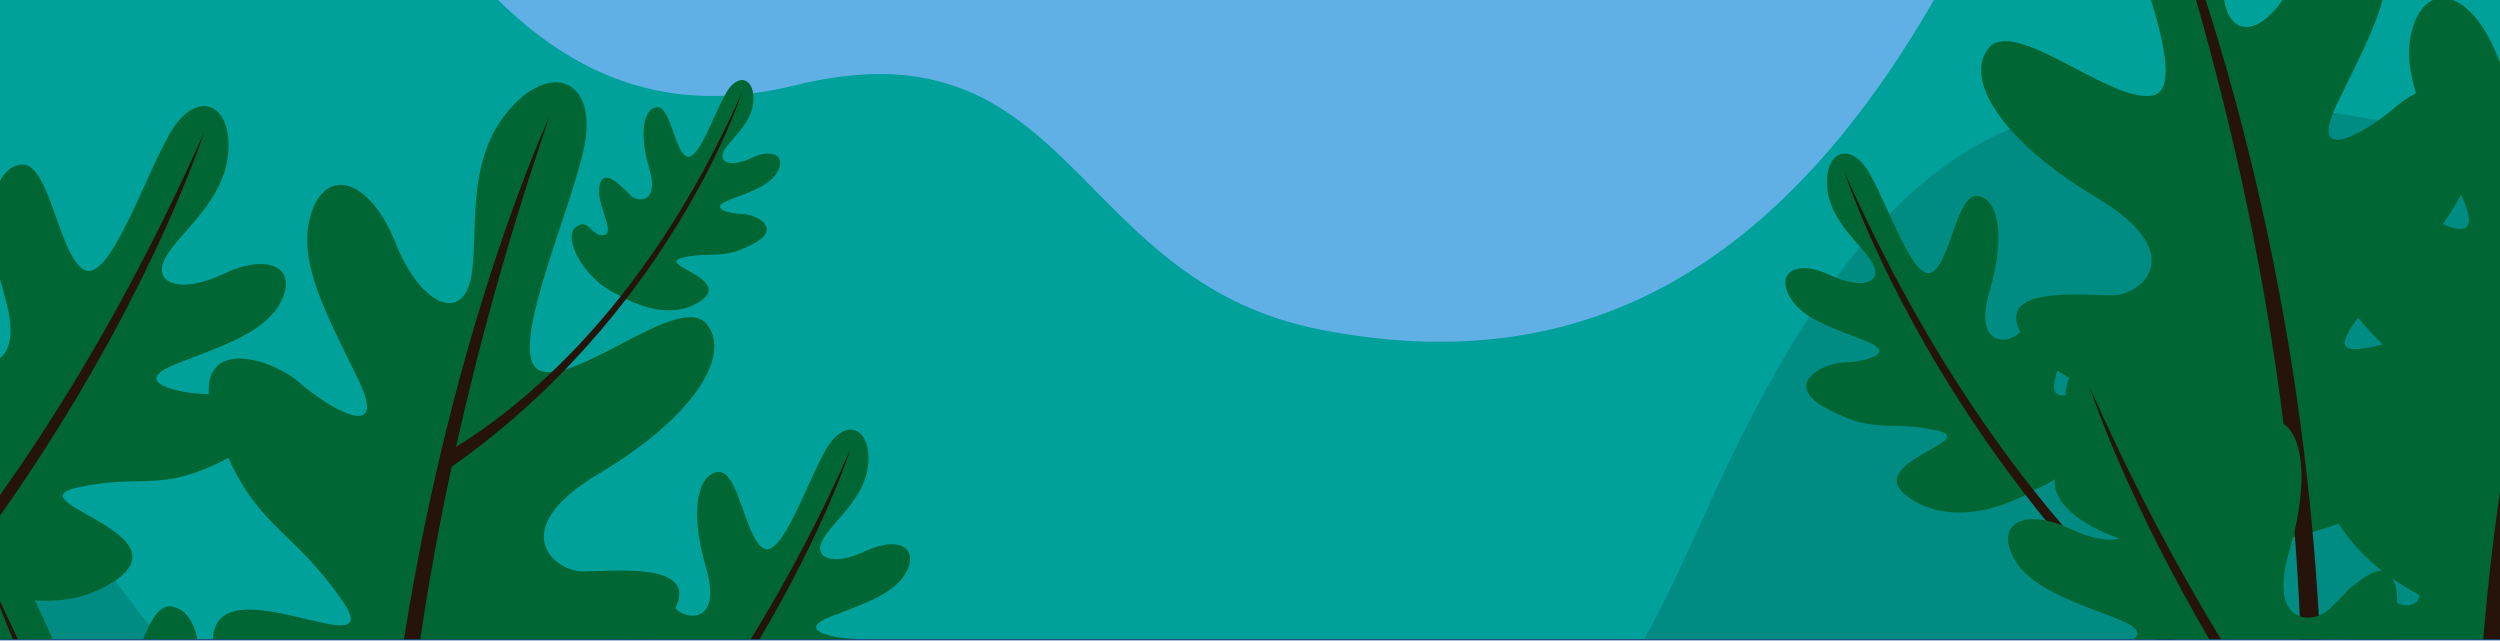
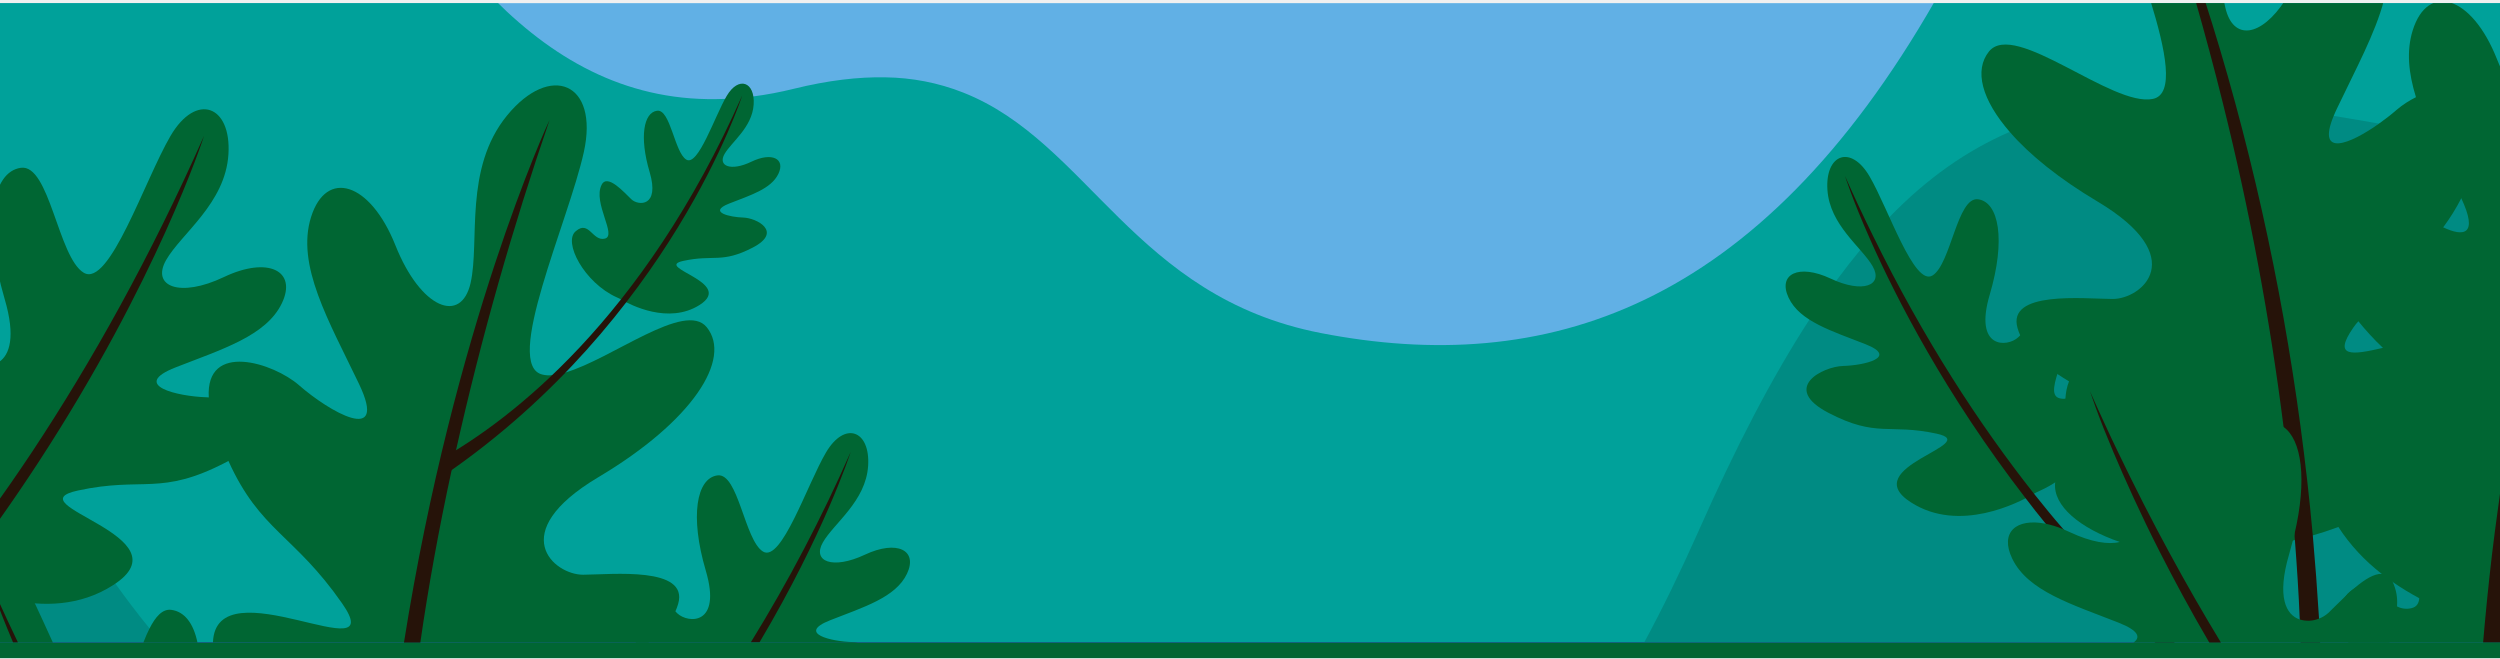
- <svg xmlns="http://www.w3.org/2000/svg" width="1437" height="368" viewBox="0 0 1437 368">
-   <defs>
-     <clipPath id="clip-Web_1920_1">
-       <rect width="1437" height="368" />
-     </clipPath>
-   </defs>
-   <g id="Web_1920_1" data-name="Web 1920 – 1" clip-path="url(#clip-Web_1920_1)">
-     <rect width="1437" height="368" fill="#fff" />
-     <g id="Grupo_1" data-name="Grupo 1" transform="translate(-243 -129.45)">
-       <g id="BACKGROUND">
-         <rect id="Rectángulo_5509" data-name="Rectángulo 5509" width="1923.47" height="372.41" transform="translate(0 127.59)" fill="#61b0e5" />
-         <path id="Trazado_25137" data-name="Trazado 25137" d="M3.77,496.1h1920v5H3.77Z" fill="#233680" opacity="0.992" style="isolation: isolate" />
-       </g>
-       <g id="OBJECTS">
-         <g id="Grupo_27811" data-name="Grupo 27811">
-           <path id="Trazado_56254" data-name="Trazado 56254" d="M609.84,501.1" fill="#00a19a" />
-           <path id="Trazado_56255" data-name="Trazado 56255" d="M1923.47,127.59V496.88H1754.04a155.173,155.173,0,0,1-41.8,0H3.77V127.59H527.42c36.13,36.12,78.37,59.05,132.04,56.89h.01q4.68-.195,9.48-.64h.01c.05,0,.09-.01.14-.01q3.36-.315,6.8-.77h.01a213.331,213.331,0,0,0,23.43-4.44c19.86-4.9,37.23-6.89,52.68-6.55a127.454,127.454,0,0,1,44.64,8.66c72.1,28.34,98.11,117.44,205.76,138.27,127.91,24.76,250.82-12.33,353.25-191.41h469.6c.2-.38.39-.76.58-1.14q.045.585.06,1.14Z" fill="#00a19a" />
-           <path id="Trazado_56256" data-name="Trazado 56256" d="M328.88,488.83c-6.72-8.17-13.24-16.77-19.59-25.69-15.51-21.73-30.08-45.4-44.33-69.68q-1.8-3.075-3.59-6.16c-9.6-16.46-19.06-33.15-28.59-49.64-6.46-11.19-12.95-22.28-19.53-33.16q-2.565-4.26-5.23-8.29c-26.97-41.12-59.63-65.37-91.23-79.42h-.01q-4.9-2.175-9.76-4.03A218.918,218.918,0,0,0,32.98,198.6a211.277,211.277,0,0,0-29.21,1.42V496.88H335.69C333.39,494.25,331.13,491.56,328.88,488.83Z" fill="#007c73" opacity="0.59" />
-           <path id="Trazado_56257" data-name="Trazado 56257" d="M1923.47,127.59V496.88H1754.04a155.173,155.173,0,0,1-41.8,0H1188.16q15.87-29.43,31.05-63.69c21.7-49.1,42.7-89.29,63.89-121.91q7.62-11.745,15.3-22.19,6.855-9.36,13.8-17.73c1.84-2.23,3.68-4.4,5.54-6.52.54-.63,1.08-1.25,1.63-1.86q4.785-5.4,9.62-10.37c21.95-22.57,44.73-38.49,69.23-49.11,36.1-15.66,75.95-19.82,122.4-16.78q3.6.24,7.26.53c17.72,1.42,36.4,3.83,56.18,6.99q12.345,1.98,25.28,4.33l.67.12q15.39,2.775,29.33,4.48,16.905,2.085,31.79,2.71c20.9.91,38.99-.23,54.75-3.05,2.24-.4,4.42-.83,6.56-1.3h.01a147.054,147.054,0,0,0,28.32-9.11,119.122,119.122,0,0,0,26.7-16.18c13.86-11.14,24.3-24.75,32.9-39.65,1.7-2.95,3.33-5.96,4.9-9,.2-.38.39-.76.58-1.14q.045.585.06,1.14Z" fill="#007c73" opacity="0.59" />
-         </g>
-         <g id="Grupo_27830" data-name="Grupo 27830">
-           <g id="Grupo_27815" data-name="Grupo 27815">
-             <g id="Grupo_27812" data-name="Grupo 27812">
-               <path id="Trazado_56258" data-name="Trazado 56258" d="M1595.82,315.72c-12.28,17.59-.59,15.86,16.86,11.76,26.55-6.24,66.44-17.96,55.48,24.63-6.12,23.76-20.45,41.3-36.78,54.13h-.01q-3.075,2.415-6.23,4.6a172.421,172.421,0,0,1-38.01,19.56c-5.56,2.07-10.62,3.66-14.85,4.87-3.73,1.06-6.82,1.82-9.05,2.32-.37.08-.74.17-1.11.26-.35.09-.69.18-1.03.27-2.14.56-4.25,1.24-6.34,1.95-20.77,7.11-43.76,8.31-64.59,5.61-1.93-.25-3.84-.54-5.73-.85a144.312,144.312,0,0,1-23.07-5.8c-22.94-7.91-38.56-20.76-37.25-34.12a2.273,2.273,0,0,1,.02-.26c1.39-12.21,7.32-15.36,14.66-16.17,1.22-.13,2.49-.19,3.78-.23,5-.12,10.36.26,15.24-.67a22.272,22.272,0,0,0,2.44-.6,16.2,16.2,0,0,0,9.29-6.93c4.55-7-2.48-13.1-13.54-19.75-3.34-2.01-7.05-4.08-10.92-6.23a2.137,2.137,0,0,0-.26-.14v-.01c-1.84-1.02-3.72-2.07-5.6-3.14-2.3-1.31-4.62-2.65-6.91-4.04s-4.58-2.83-6.79-4.32c-9.25-6.24-17.38-13.41-21.41-22.1a28.563,28.563,0,0,1-1.61-4.27c-6.29-21.73,37.95-16.89,54.64-16.82s45.3-23.91-8.82-56.06c-22.03-13.09-38.87-26.79-50.1-39.67-16.37-18.75-20.84-35.74-12.07-46.49,14.79-18.12,70.81,32.22,94.2,27.32,12.56-2.63,7.37-27.8-1.49-56.74h42.29c.22,1.42.47,2.79.77,4.11,4.4,19.38,20.62,17.12,34.36-4.11h56.79c-5.03,19.07-16.27,39.74-26.93,61.99-.8,1.67-1.49,3.23-2.08,4.66-9.77,23.99,9.61,15.95,25.95,4.45a128.209,128.209,0,0,0,10.52-8.24,54.311,54.311,0,0,1,11.16-7.31c19.16-9.65,47.15-12.26,39.44,22.74a95.789,95.789,0,0,1-3.41,11.63,191.673,191.673,0,0,1-10.14,23.76,119.629,119.629,0,0,1-10.46,16.86c-13.85,18.57-29.21,27.14-48.68,53.91C1597.58,313.23,1596.7,314.46,1595.82,315.72Z" fill="#063" />
-               <path id="Trazado_56259" data-name="Trazado 56259" d="M1576.56,496.88h-11.15q-.21-6.555-.51-13.21-.96-22.4-2.78-45.82c-.08-.99-.15-1.97-.24-2.97v-.01q-2.4-30.105-6.32-61.91a1572.02,1572.02,0,0,0-34.94-186.24q-7.23-29.055-15.84-59.13h5.41c5.69,17.6,11.7,37.55,17.69,59.66a1453.227,1453.227,0,0,1,44.4,248.02q2.13,23.49,3.57,47.99v.01Q1576.225,490.035,1576.56,496.88Z" fill="#261309" />
+ <svg xmlns="http://www.w3.org/2000/svg" xmlns:xlink="http://www.w3.org/1999/xlink" version="1.1" id="Layer_1" x="0px" y="0px" viewBox="0 0 1437 378.4" style="enable-background:new 0 0 1437 378.4;" xml:space="preserve">
+   <style type="text/css">
+ 	.st0{clip-path:url(#SVGID_2_);}
+ 	.st1{fill:#FFFFFF;}
+ 	.st2{fill:#61B0E5;}
+ 	.st3{opacity:0.992;fill:#233680;enable-background:new    ;}
+ 	.st4{fill:#00A19A;}
+ 	.st5{opacity:0.59;fill:#007C73;enable-background:new    ;}
+ 	.st6{fill:#006633;}
+ 	.st7{fill:#261309;}
+ </style>
+   <g>
+     <g>
+       <g>
+         <defs>
+           <rect id="SVGID_1_" y="1.8" width="1437" height="368" />
+         </defs>
+         <clipPath id="SVGID_2_">
+           <use xlink:href="#SVGID_1_" style="overflow:visible;" />
+         </clipPath>
+         <g id="Web_1920_1" class="st0">
+           <rect y="1.8" class="st1" width="1437" height="368" />
+           <g id="Grupo_1" transform="translate(-243 -129.45)">
+             <g id="BACKGROUND">
+               <rect id="Rectángulo_5509" y="129.4" class="st2" width="1923.5" height="372.4" />
+               <path id="Trazado_25137" class="st3" d="M3.8,498h1920v5H3.8V498z" />
            </g>
-             <g id="Grupo_27813" data-name="Grupo 27813">
-               <path id="Trazado_56260" data-name="Trazado 56260" d="M1843.93,397.27c-7.68,16.1-27.48,23.95-49.78,32.5-3.67,1.4-7.41,2.83-11.18,4.31-1.7.67-3.17,1.32-4.44,1.95-18.67,9.31,6.88,14.84,22.05,15.29a44.621,44.621,0,0,1,18.92,5.57c4.27,2.4,7.82,5.49,9.39,9.08a10.205,10.205,0,0,1-.61,9.41c-.01,0-.01.01-.01.02a21.194,21.194,0,0,1-4.12,5.1l-.02.02a54.516,54.516,0,0,1-11.97,8.03c-1.33.69-2.63,1.35-3.89,1.96l-.01.01a120.356,120.356,0,0,1-15.34,6.36h-38.88a155.173,155.173,0,0,1-41.8,0H1592.9c-4.49-10.82-5.44-20.54-1.72-26.46l.01-.01a11.233,11.233,0,0,1,2.26-2.65,20.72,20.72,0,0,1,3.39-2.43c10.39-5.89,15.56,6.44,23.95,10.69v.01a11.622,11.622,0,0,0,8.43,1c2.87-.72,4.14-2.71,4.37-5.61,1.06-12.62-17.38-42.55-8.45-60.58.02-.03.03-.07.05-.1,1.54-3.05,3.67-4.38,6.18-4.5h.01c9.35-.47,23.76,15.89,30.64,22.35a17.987,17.987,0,0,0,15.14,4.2c8.46-1.84,15.22-11.66,7.49-37.9-.48-1.64-.94-3.25-1.36-4.85-10.95-40.66-5.29-68.49,10.65-70.68a6.921,6.921,0,0,1,2.32.06c2.77.5,5.2,2.66,7.41,5.87,9.56,13.88,15.06,47.54,26.38,54.38,9.88,5.97,22.37-20.4,34.01-45.95v-.01c4.08-8.95,8.06-17.8,11.78-25.12l.01-.01c1.39-2.75,2.75-5.28,4.07-7.52,8.57-14.57,18.94-18.16,25.84-13.17,5.07,3.65,8.26,11.9,7.51,23.81-.99,15.72-9.33,28.08-18.02,38.58-6.86,8.29-13.95,15.41-17.81,22.09-8.74,15.13,7.75,21.83,33.18,9.78,1.13-.54,2.24-1.03,3.34-1.48,8.98-3.75,16.72-4.83,22.38-3.73C1845.51,378.72,1849.22,386.19,1843.93,397.27Z" fill="#063" />
-               <path id="Trazado_56261" data-name="Trazado 56261" d="M1799.26,301.02c-.45,1.39-6.35,19.36-19.23,48.51a992.523,992.523,0,0,1-79.9,145.08c-.5.75-1,1.51-1.5,2.27h-7.9q1.38-2.01,2.75-4.03h.01a1180.557,1180.557,0,0,0,83.62-144.39Q1788.36,325.54,1799.26,301.02Z" fill="#261309" />
-             </g>
-             <g id="Grupo_27814" data-name="Grupo 27814">
-               <path id="Trazado_56262" data-name="Trazado 56262" d="M1415.561,409.555a42.789,42.789,0,0,0-4.1,2.063c-8.1,4.726-42.256,22.51-70.094,4.643-31.809-20.422,42.129-33.559,14.69-39.476s-34.251,2.536-62.014-11.9-3.343-26.669,8.412-27.018,32.1-4.9,12.78-12.511-37.756-13.1-44.244-26.71,5.718-19.727,24.175-10.978,30.427,3.885,24.081-7.093-24.708-23.611-26-44.029,13.423-26.057,24.2-7.72,25.557,63.467,36.189,57.05,14.185-45.43,26.207-43.774,15.989,23.4,6.74,54.816,10.09,30.4,16.421,24.46,21.459-23.454,26.729-12.961c8.074,16.075-14.08,45.318-2.926,48.11s14.246-16.786,25.959-6.729C1464.189,359.594,1444.766,396.5,1415.561,409.555Z" fill="#063" />
-               <path id="Trazado_56263" data-name="Trazado 56263" d="M1493.02,496.88h-11.2a736.042,736.042,0,0,1-62.93-68.29q-6-7.38-11.62-14.68c-45.98-59.6-74.3-114.74-89.53-149.07-10-22.54-14.35-36.11-14.35-36.11q7.845,17.7,15.98,34.25c29.34,59.79,61.15,108.63,92.61,148.35q8.34,10.545,16.65,20.24A628.261,628.261,0,0,0,1493.02,496.88Z" fill="#261309" />
-             </g>
-           </g>
-           <g id="Grupo_27819" data-name="Grupo 27819">
-             <g id="Grupo_27816" data-name="Grupo 27816">
-               <path id="Trazado_56264" data-name="Trazado 56264" d="M229.15,256.79a94.931,94.931,0,0,1-21.13,39.42,118.036,118.036,0,0,1-15.63,14.7.037.037,0,0,0-.03.01c-2.04,1.61-4.12,3.14-6.22,4.6-19.15,13.34-39.88,20.74-52.86,24.44-3.73,1.06-6.82,1.82-9.05,2.32-.37.08-.74.17-1.11.26-2.49.61-4.94,1.38-7.37,2.21-39.25,13.44-86.4,5.77-111.98-9.48V292.94c9.62-.23,20.56,1.35,26.77-8.2,4.55-7-2.48-13.1-13.54-19.75-4-2.41-8.53-4.89-13.23-7.52V203.51c5.58.14,10.65.39,14.37.4a25.405,25.405,0,0,0,14.84-5.31c11.41-8.79,15.21-27.66-23.66-50.75q-2.835-1.68-5.55-3.38V127.59H226.71c-19.64,51.28-39.95,49.89-69.89,92.81C125.85,264.78,247.32,186.22,229.15,256.79Z" fill="#063" />
-               <path id="Trazado_56265" data-name="Trazado 56265" d="M138.97,496.88H126.06q.54-12.975.82-26.42.165-7.65.23-15.45c.28-35.22-.9-72.73-3.99-112.47-3.18-40.93-8.39-84.22-16.1-129.78q-6.975-41.34-16.81-85.17h7.85c6.62,27.24,13.02,57.08,18.72,89.2h.01c6.73,38.01,12.49,79.22,16.49,123.17A1434.449,1434.449,0,0,1,138.97,496.88Z" fill="#261309" />
-             </g>
-             <g id="Grupo_27817" data-name="Grupo 27817">
-               <path id="Trazado_56266" data-name="Trazado 56266" d="M205.725,454.787a58.254,58.254,0,0,1,5.651,2.837c11.165,6.514,58.222,31.019,96.579,6.4,43.832-28.138-58.05-46.246-20.24-54.4s47.2,3.493,85.448-16.4S377.771,356.48,361.576,356s-44.24-6.751-17.612-17.243,52.024-18.052,60.967-36.806-7.878-27.18-33.313-15.124-41.924,5.353-33.184-9.772,34.046-32.534,35.827-60.672-18.493-35.9-33.348-10.636S305.694,293.2,291.048,284.36s-19.551-62.6-36.114-60.319-22.032,32.252-9.285,75.534-13.908,41.892-22.631,33.7-29.566-32.315-36.83-17.856c-11.126,22.15,19.4,62.446,4.033,66.293s-19.631-23.131-35.772-9.276C138.719,385.944,165.481,436.8,205.725,454.787Z" fill="#063" />
-               <path id="Trazado_56267" data-name="Trazado 56267" d="M360.27,205.65c-.6,1.87-27.13,83.3-95.31,187.81-14.09,21.62-29.98,44.22-47.79,67.32q-13.785,17.88-29.15,36.1H177.47q16.485-18.63,33.19-39.66c16.91-21.35,33.89-44.6,50.71-69.92C295.65,335.73,329.26,275.6,360.27,205.65Z" fill="#261309" />
-             </g>
-             <g id="Grupo_27818" data-name="Grupo 27818">
-               <path id="Trazado_56268" data-name="Trazado 56268" d="M17,264.99c-.68,7.86-5.54,18.19-13.23,27.69V252.67c2.74-1.6,5.82-1.78,10,1.81C16.41,256.74,17.4,260.45,17,264.99Z" fill="#063" />
-               <path id="Trazado_56269" data-name="Trazado 56269" d="M133.26,458.59a51.874,51.874,0,0,0-2.6,14.49q-1.905-1.3-3.78-2.62A715.707,715.707,0,0,1,3.77,361.26v-8.99c47.54,52.15,92.06,84.18,123.34,102.74Q130.275,456.9,133.26,458.59Z" fill="#261309" />
-             </g>
-           </g>
-           <g id="Grupo_27824" data-name="Grupo 27824">
-             <g id="Grupo_27820" data-name="Grupo 27820">
-               <path id="Trazado_56270" data-name="Trazado 56270" d="M615.71,496.88c6.74-5.22,12.4-11.09,15.55-17.88a28.564,28.564,0,0,0,1.61-4.27c6.29-21.72-37.95-16.89-54.64-16.82s-45.3-23.91,8.82-56.06,76.96-68.04,62.17-86.16c-12.51-15.32-54.49,18.3-81.29,26.09h-.01a37.271,37.271,0,0,1-7.69,1.5s-.01.01-.01,0a18.742,18.742,0,0,1-5.2-.27c-23.38-4.9,14.79-87.96,23.56-127.97s-19.35-51.39-44.23-20.9-15.49,72.43-20.9,96.24-28.65,14.95-43.24-21.62-39.81-43.97-48.45-16.26,10.17,59.66,27.47,95.77-17.35,15.81-34.38.86c-14.61-12.81-53.78-25.53-51.85,6.95.32,5.39,1.78,12.03,4.66,20.12,2.19,6.13,4.38,11.57,6.6,16.44,18.25,40.28,37.67,42.18,65.29,81.77,28.56,40.91-72.49-22.69-74.16,22.47H615.71Z" fill="#063" />
-               <path id="Trazado_56271" data-name="Trazado 56271" d="M484.57,496.88h-9.36c28.91-182.05,82.51-297.95,83.65-300.4a1776.871,1776.871,0,0,0-53.75,189.85v.01c-.86,3.8-1.68,7.59-2.5,11.37Q491.57,449.025,484.57,496.88Z" fill="#261309" />
-             </g>
-             <g id="Grupo_27821" data-name="Grupo 27821">
-               <path id="Trazado_56272" data-name="Trazado 56272" d="M263.07,474.5c3.31,6.96,6.77,14.72,10.29,22.38H231.23c-4.83-7.71-8.48-16.41-9.12-26.49a50.114,50.114,0,0,1,.04-7.17v-.01c1.84-22.1,19.8-26.43,33.31-3.46C257.87,463.85,260.42,468.92,263.07,474.5Z" fill="#063" />
-               <path id="Trazado_56273" data-name="Trazado 56273" d="M356.45,496.88H325.33c1.14-2.89,2.31-5.62,3.55-8.05,3.5-6.92,7.48-11.49,12.56-10.79C348.95,479.07,354.17,485.8,356.45,496.88Z" fill="#063" />
-               <path id="Trazado_56274" data-name="Trazado 56274" d="M240.87,470.29q6.135,13.545,12.41,26.59h-2.84c-4.84-11.44-8.37-20.57-10.72-26.93-2.34-6.34-3.51-9.92-3.63-10.3Q238.475,465.005,240.87,470.29Z" fill="#261309" />
-             </g>
-             <g id="Grupo_27822" data-name="Grupo 27822">
-               <path id="Trazado_56275" data-name="Trazado 56275" d="M608.5,496.88c-3.2-9.82-7.01-21.53-2.87-29.78,4.99-9.92,18.79,5.21,25.63,11.9.39.38.76.74,1.1,1.06,6.33,5.94,25.67,6.95,16.42-24.46s-5.28-53.16,6.74-54.82,15.58,37.36,26.21,43.78,25.41-38.72,36.19-57.05,25.5-12.7,24.2,7.72-19.66,33.05-26,44.03,5.63,15.84,24.09,7.09,30.66-2.63,24.17,10.98-24.92,19.1-44.25,26.71,1.03,12.17,12.79,12.51a22.967,22.967,0,0,1,3.15.33H608.5Z" fill="#063" />
-               <path id="Trazado_56276" data-name="Trazado 56276" d="M731.97,387.44c-.46,1.42-15.37,47.08-52.43,109.44h-5A905.276,905.276,0,0,0,731.97,387.44Z" fill="#261309" />
-             </g>
-             <g id="Grupo_27823" data-name="Grupo 27823">
-               <path id="Trazado_56277" data-name="Trazado 56277" d="M597.586,298.52a26.6,26.6,0,0,1,2.63,1.322c5.2,3.032,27.109,14.441,44.967,2.979,20.409-13.1-27.028-21.53-9.424-25.328s21.974,1.627,39.785-7.634,2.145-17.108-5.4-17.334-20.6-3.144-8.2-8.024,24.222-8.408,28.386-17.139-3.668-12.653-15.51-7.044-19.52,2.5-15.449-4.545,15.849-15.151,16.68-28.252-8.611-16.713-15.527-4.951-16.4,40.72-23.217,36.6-9.1-29.142-16.814-28.082-10.258,15.016-4.324,35.167-6.475,19.505-10.536,15.692-13.765-15.046-17.148-8.313c-5.178,10.312,9.035,29.073,1.879,30.865s-9.14-10.771-16.656-4.32C566.388,266.467,578.849,290.146,597.586,298.52Z" fill="#063" />
-               <path id="Trazado_56278" data-name="Trazado 56278" d="M497.053,391.124c38.761-22.086,115.183-79.331,172.493-208.614,0,0-41.293,128.756-170.819,217.909A33.509,33.509,0,0,0,497.053,391.124Z" fill="#261309" />
-             </g>
-           </g>
-           <g id="Grupo_27829" data-name="Grupo 27829">
-             <g id="Grupo_27825" data-name="Grupo 27825">
-               <path id="Trazado_56279" data-name="Trazado 56279" d="M1841.04,367.34a28.576,28.576,0,0,1-1.61,4.27,34.45,34.45,0,0,1-3.09,5.33c-4.45,6.36-11.04,11.86-18.33,16.77-4.41,2.98-9.09,5.75-13.69,8.36-5.95,3.38-11.78,6.51-16.79,9.52v.01c-11.05,6.65-18.08,12.74-13.53,19.74a16.415,16.415,0,0,0,4.53,4.69c6.31,4.31,14.8,3.32,22.44,3.51,9.01.24,16.82,2.14,18.45,16.4a2.449,2.449,0,0,1,.02.27c.03.23.05.45.06.68.98,18.08-28.82,35.07-65.46,39.99a155.173,155.173,0,0,1-41.8,0c-4.07-.57-8.12-1.32-12.11-2.27-2.23-.52-4.45-1.1-6.64-1.76h-.01q-2.37-.69-4.69-1.49c-2.43-.83-4.88-1.6-7.37-2.22-.37-.09-.74-.18-1.11-.26-2.23-.5-5.32-1.26-9.05-2.32a191.449,191.449,0,0,1-37.67-15.14,153.179,153.179,0,0,1-15.2-9.3c-2.09-1.46-4.17-2.99-6.21-4.59h-.01a110.232,110.232,0,0,1-25.04-27.13,93.422,93.422,0,0,1-11.74-27c-18.17-70.57,103.3,7.99,72.33-36.39-13.33-19.1-24.74-29.43-35.04-39.53a162.368,162.368,0,0,1-14.24-15.44c-7.9-9.97-15.29-22.7-22.61-43.24-20.28-56.81,30.16-42,47.18-27.06,6.72,5.89,16.18,12.63,24.11,16.39,12.11,5.76,20.65,4.63,10.46-16.86-.05-.13-.12-.26-.18-.39-6.28-13.12-12.77-25.69-18.06-37.71a182.614,182.614,0,0,1-7.65-20.03c-4.12-13.45-5.47-26.13-1.76-38.03,8.64-27.72,33.86-20.32,48.45,16.26s37.83,45.44,43.24,21.62c3.21-14.14,1.21-34.67,4.26-55.4h55.41c-6.21,20.15-15.03,44.4-20.52,64.83-6.15,22.89-8.12,40.99,2.42,43.2a18.744,18.744,0,0,0,5.2.27,37.354,37.354,0,0,0,7.7-1.5c26.81-7.79,68.8-41.41,81.3-26.09,13.79,16.9-5.14,49.23-51.63,79.59q-5.055,3.315-10.54,6.57a110.38,110.38,0,0,0-19.37,14.12l-.01.01c-10.31,9.74-13.08,18.31-11.78,25.12v.01c1.34,6.96,6.93,12.08,13.05,14.74a25.707,25.707,0,0,0,2.92,1.07,21.879,21.879,0,0,0,6.37.99c2.44-.01,5.47-.12,8.85-.24C1814.95,349.6,1846.41,348.79,1841.04,367.34Z" fill="#063" />
-               <path id="Trazado_56280" data-name="Trazado 56280" d="M1754.31,127.59q-12.03,37.71-21.86,73.94h-.01q-10.785,39.615-19.16,77.41v.01q-1.29,5.715-2.5,11.37-3.81,17.7-7.11,34.97a1476.052,1476.052,0,0,0-22.25,163.85q-.3,3.885-.57,7.74h-10.48q.42-5.19.89-10.32,2.52-27.63,5.9-53.77,2.8-21.93,6.13-42.75c3.93-24.81,8.32-48.39,12.97-70.62,9.33-44.6,19.73-83.78,29.62-116.59,9.36-31.06,18.27-56.42,25.39-75.24Z" fill="#261309" />
-             </g>
-             <g id="Grupo_27826" data-name="Grupo 27826">
-               <path id="Trazado_56281" data-name="Trazado 56281" d="M1620.79,476.02v.01c-.35,6.74-2.27,13.97-4.4,20.85H1469.3c4.18-2.88,3.32-6.76-8.73-11.51-26.62-10.49-52.02-18.05-60.96-36.81-7.17-15.02,2.2-23.42,19.28-19.97a56.636,56.636,0,0,1,9.74,2.98q2.1.84,4.29,1.87c12.08,5.72,22.14,7.22,28.44,5.59,6.97-1.8,9.33-7.42,4.74-15.36-5.42-9.38-17.19-19.63-25.79-32.76-.52-.8-1.03-1.61-1.52-2.43-4.53-7.46-7.9-15.85-8.51-25.49a50.886,50.886,0,0,1-.02-6.29,32.574,32.574,0,0,1,2.05-9.96c5.39-13.71,19.94-13.73,31.32,5.62,14.85,25.26,35.22,87.45,49.86,78.61s19.55-62.6,36.12-60.32a13.612,13.612,0,0,1,5.95,2.31c10.52,7.26,13.75,30.16,6.32,61.91v.01c-.25,1.07-.51,2.15-.79,3.24q-.99,3.945-2.2,8.06c-7.27,24.69-1.72,34.85,6.01,37.49a16.59,16.59,0,0,0,10.95-.4v-.01a16.587,16.587,0,0,0,5.67-3.37c2.45-2.31,5.86-5.86,9.66-9.47l.01-.01c1.82-1.73,3.72-3.47,5.65-5.08,5.35-4.48,10.91-8.03,15.33-7.8h.01c2.5.11,4.64,1.45,6.17,4.5a.355.355,0,0,1,.04.09A27.629,27.629,0,0,1,1620.79,476.02Z" fill="#063" />
-               <path id="Trazado_56282" data-name="Trazado 56282" d="M1490.16,445.68q14.52,26.775,29.45,51.2h-6.74c-10.9-18.64-20.34-36.13-28.44-52.05-11.48-22.62-20.25-42.08-26.62-57.25-2.2-5.24-4.11-9.97-5.75-14.14-3.88-9.85-6.23-16.56-7.24-19.51v-.01c-.32-.96-.51-1.52-.55-1.66.27.6.54,1.21.81,1.81q3.9,8.79,7.88,17.37,3.615,7.86,7.29,15.54Q1474.905,417.67,1490.16,445.68Z" fill="#261309" />
-             </g>
-             <g id="Grupo_27827" data-name="Grupo 27827">
-               <path id="Trazado_56283" data-name="Trazado 56283" d="M1923.47,315.69V284.92c-10.47,20.33-23.78,58.16-33.57,52.25-10.63-6.42-14.18-45.44-26.21-43.78s-15.99,23.41-6.74,54.82-10.09,30.4-16.42,24.46c-.34-.32-.71-.68-1.1-1.06-6.84-6.7-20.64-21.83-25.63-11.9-2.95,5.87-1.86,13.5.16,20.96,1.24,4.56,2.82,9.05,4.05,13.04,2.26,7.34,3.31,12.96-1.28,14.11-5.39,1.35-8.9-2.53-12.41-5.75-3.75-3.46-7.5-6.18-13.55-.98-2.64,2.26-3.63,5.97-3.24,10.5v.01c.46,5.28,2.8,11.66,6.62,18.17a78.178,78.178,0,0,0,6.82,9.77,79.846,79.846,0,0,0,18.47,16.67,65.311,65.311,0,0,0,8.54,4.64c1.22.54,2.42,1.12,3.58,1.77.18.09.35.19.52.29,1.01.59,2.43,1.38,4.19,2.29,12.34,6.32,41.55,17.99,65.9,2.35,31.81-20.42-42.12-33.56-14.69-39.47,16.41-3.54,25.44-1.94,35.99-3.17V385.84c-3.62-1.7-4.74-4.03,0-6.89V340.32c-1.15-1.7-1.23-4.03,0-6.84V315.69Z" fill="#063" />
-               <path id="Trazado_56284" data-name="Trazado 56284" d="M1923.47,315.69c-29.14,59.14-60.7,107.53-91.91,146.93-.89,1.13-1.78,2.24-2.67,3.35q-10.35,12.915-20.62,24.54l-.01.01q-2.835,3.225-5.68,6.36h7.85q7.065-8.205,13.7-16.36l.02-.02c1.38-1.7,2.76-3.41,4.12-5.1,0-.01,0-.02.01-.02q4.08-5.115,7.99-10.18a741.206,741.206,0,0,0,87.2-143.88Z" fill="#261309" />
-             </g>
-             <g id="Grupo_27828" data-name="Grupo 27828">
-               <path id="Trazado_56285" data-name="Trazado 56285" d="M1796.11,127.59c-3.47,10.52,9.29,27.8,2.43,29.52-7.16,1.78-9.14-10.77-16.66-4.32-4.46,3.83-1.58,14.11,5.59,23.45a49.085,49.085,0,0,0,18.29,14.89c.77.35,1.54.71,2.29,1.13.11.06.23.12.34.19.65.38,1.56.89,2.69,1.47,7.92,4.06,26.64,11.54,42.27,1.51,20.41-13.1-27.03-21.53-9.42-25.33s21.97,1.63,39.78-7.63,2.15-17.11-5.39-17.34-20.6-3.14-8.2-8.02c7.99-3.16,15.75-5.74,21.37-9.52h-65.58c.17,6.15-2.53,8.59-5.54,9a8.432,8.432,0,0,1-6.56-2.04c-1.74-1.63-4.5-4.6-7.36-6.96Z" fill="#063" />
-               <path id="Trazado_56286" data-name="Trazado 56286" d="M1854.12,127.59a485.851,485.851,0,0,1-43.04,66.33,478.815,478.815,0,0,1-34.99,40.47,456.648,456.648,0,0,1-65.31,55.93c-1.28.91-2.58,1.81-3.88,2.71a33.62,33.62,0,0,0-1.68-9.3q3.8-2.16,8.06-4.78v-.01a337.349,337.349,0,0,0,55.11-43.05,421,421,0,0,0,39.66-43.63,504.1,504.1,0,0,0,43.33-64.67Z" fill="#261309" />
+             <g id="OBJECTS">
+               <g id="Grupo_27811">
+                 <path id="Trazado_56254" class="st4" d="M609.8,503" />
+                 <path id="Trazado_56255" class="st4" d="M1923.5,129.4v369.3H1754c-13.9,1.9-27.9,1.9-41.8,0H3.8V129.4h523.6         c36.1,36.1,78.4,59.1,132,56.9l0,0c3.1-0.1,6.3-0.3,9.5-0.6l0,0h0.1c2.2-0.2,4.5-0.5,6.8-0.8l0,0c7.9-1,15.7-2.5,23.4-4.4         c19.9-4.9,37.2-6.9,52.7-6.6c15.3,0.2,30.4,3.1,44.6,8.7c72.1,28.3,98.1,117.4,205.8,138.3         c127.9,24.8,250.8-12.3,353.2-191.4h469.6c0.2-0.4,0.4-0.8,0.6-1.1c0,0.4,0.1,0.8,0.1,1.1L1923.5,129.4L1923.5,129.4z" />
+                 <path id="Trazado_56256" class="st5" d="M328.9,490.6c-6.7-8.2-13.2-16.8-19.6-25.7c-15.5-21.7-30.1-45.4-44.3-69.7         c-1.2-2-2.4-4.1-3.6-6.2c-9.6-16.5-19.1-33.1-28.6-49.6c-6.5-11.2-12.9-22.3-19.5-33.2c-1.7-2.8-3.5-5.6-5.2-8.3         c-27-41.1-59.6-65.4-91.2-79.4l0,0c-3.3-1.4-6.5-2.8-9.8-4c-23.7-9-48.7-13.8-74-14.2c-9.8-0.2-19.5,0.3-29.2,1.4v296.9         h331.9C333.4,496.1,331.1,493.5,328.9,490.6z" />
+                 <path id="Trazado_56257" class="st5" d="M1923.5,129.4v369.3H1754c-13.9,1.9-27.9,1.9-41.8,0h-524.1         c10.6-19.6,20.9-40.8,31.1-63.7c21.7-49.1,42.7-89.3,63.9-121.9c5.1-7.8,10.2-15.2,15.3-22.2c4.6-6.2,9.2-12.1,13.8-17.7         c1.8-2.2,3.7-4.4,5.5-6.5c0.5-0.6,1.1-1.2,1.6-1.9c3.2-3.6,6.4-7.1,9.6-10.4c21.9-22.6,44.7-38.5,69.2-49.1         c36.1-15.7,75.9-19.8,122.4-16.8c2.4,0.2,4.8,0.3,7.3,0.5c17.7,1.4,36.4,3.8,56.2,7c8.2,1.3,16.7,2.8,25.3,4.3l0.7,0.1         c10.3,1.9,20,3.3,29.3,4.5c11.3,1.4,21.9,2.3,31.8,2.7c20.9,0.9,39-0.2,54.8-3.1c2.2-0.4,4.4-0.8,6.6-1.3l0,0         c9.7-2.1,19.2-5.1,28.3-9.1c9.6-4.2,18.5-9.6,26.7-16.2c13.9-11.1,24.3-24.8,32.9-39.6c1.7-2.9,3.3-6,4.9-9         c0.2-0.4,0.4-0.8,0.6-1.1c0,0.4,0.1,0.8,0.1,1.1L1923.5,129.4z" />
+               </g>
+               <g id="Grupo_27830">
+                 <g id="Grupo_27815">
+                   <g id="Grupo_27812">
+                     <path id="Trazado_56258" class="st6" d="M1595.8,317.6c-12.3,17.6-0.6,15.9,16.9,11.8c26.6-6.2,66.4-18,55.5,24.6           c-6.1,23.8-20.4,41.3-36.8,54.1l0,0c-2,1.6-4.1,3.1-6.2,4.6c-11.8,8.1-24.6,14.6-38,19.6c-5.6,2.1-10.6,3.7-14.8,4.9           c-3.7,1.1-6.8,1.8-9.1,2.3c-0.4,0.1-0.7,0.2-1.1,0.3c-0.3,0.1-0.7,0.2-1,0.3c-2.1,0.6-4.2,1.2-6.3,2           c-20.8,7.1-43.8,8.3-64.6,5.6c-1.9-0.2-3.8-0.5-5.7-0.9c-7.8-1.3-15.6-3.2-23.1-5.8c-22.9-7.9-38.6-20.8-37.2-34.1           c0-0.1,0-0.2,0-0.3c1.4-12.2,7.3-15.4,14.7-16.2c1.2-0.1,2.5-0.2,3.8-0.2c5-0.1,10.4,0.3,15.2-0.7c0.8-0.2,1.6-0.4,2.4-0.6           c3.8-1.1,7.2-3.6,9.3-6.9c4.6-7-2.5-13.1-13.5-19.8c-3.3-2-7.1-4.1-10.9-6.2c-0.1-0.1-0.2-0.1-0.3-0.1l0,0           c-1.8-1-3.7-2.1-5.6-3.1c-2.3-1.3-4.6-2.6-6.9-4s-4.6-2.8-6.8-4.3c-9.2-6.2-17.4-13.4-21.4-22.1c-0.6-1.4-1.2-2.8-1.6-4.3           c-6.3-21.7,37.9-16.9,54.6-16.8s45.3-23.9-8.8-56.1c-22-13.1-38.9-26.8-50.1-39.7c-16.4-18.8-20.8-35.7-12.1-46.5           c14.8-18.1,70.8,32.2,94.2,27.3c12.6-2.6,7.4-27.8-1.5-56.7h42.3c0.2,1.4,0.5,2.8,0.8,4.1c4.4,19.4,20.6,17.1,34.4-4.1           h56.8c-5,19.1-16.3,39.7-26.9,62c-0.8,1.7-1.5,3.2-2.1,4.7c-9.8,24,9.6,15.9,25.9,4.4c3.6-2.6,7.2-5.3,10.5-8.2           c3.4-2.9,7.2-5.3,11.2-7.3c19.2-9.6,47.2-12.3,39.4,22.7c-0.9,3.9-2,7.8-3.4,11.6c-2.8,8.1-6.2,16.1-10.1,23.8           c-3,5.9-6.5,11.5-10.5,16.9c-13.8,18.6-29.2,27.1-48.7,53.9C1597.6,315.1,1596.7,316.4,1595.8,317.6z" />
+                     <path id="Trazado_56259" class="st7" d="M1576.6,498.8h-11.2c-0.1-4.4-0.3-8.8-0.5-13.2c-0.6-14.9-1.6-30.2-2.8-45.8           c-0.1-1-0.2-2-0.2-3l0,0c-1.6-20.1-3.7-40.7-6.3-61.9c-7.9-62.7-19.6-124.9-34.9-186.2c-4.8-19.4-10.1-39.1-15.8-59.1h5.4           c5.7,17.6,11.7,37.6,17.7,59.7c22,81.2,36.8,164.2,44.4,248c1.4,15.7,2.6,31.7,3.6,48l0,0           C1576.1,489.6,1576.3,494.1,1576.6,498.8z" />
+                   </g>
+                   <g id="Grupo_27813">
+                     <path id="Trazado_56260" class="st6" d="M1843.9,399.1c-7.7,16.1-27.5,24-49.8,32.5c-3.7,1.4-7.4,2.8-11.2,4.3           c-1.7,0.7-3.2,1.3-4.4,2c-18.7,9.3,6.9,14.8,22.1,15.3c6.6,0.4,13.1,2.3,18.9,5.6c4.3,2.4,7.8,5.5,9.4,9.1           c1.3,3,1.1,6.6-0.6,9.4l0,0c-1.1,1.9-2.5,3.6-4.1,5.1l0,0c-3.6,3.2-7.6,5.9-12,8c-1.3,0.7-2.6,1.4-3.9,2l0,0           c-5,2.5-10.1,4.6-15.3,6.4h-39c-13.9,1.9-27.9,1.9-41.8,0h-119.3c-4.5-10.8-5.4-20.5-1.7-26.5l0,0c0.6-1,1.4-1.9,2.3-2.6           c1-0.9,2.2-1.7,3.4-2.4c10.4-5.9,15.6,6.4,23.9,10.7l0,0c2.6,1.4,5.6,1.7,8.4,1c2.9-0.7,4.1-2.7,4.4-5.6           c1.1-12.6-17.4-42.5-8.4-60.6c0,0,0-0.1,0.1-0.1c1.5-3,3.7-4.4,6.2-4.5l0,0c9.3-0.5,23.8,15.9,30.6,22.4           c4.1,3.6,9.7,5.2,15.1,4.2c8.5-1.8,15.2-11.7,7.5-37.9c-0.5-1.6-0.9-3.2-1.4-4.9c-10.9-40.7-5.3-68.5,10.7-70.7           c0.8-0.1,1.6-0.1,2.3,0.1c2.8,0.5,5.2,2.7,7.4,5.9c9.6,13.9,15.1,47.5,26.4,54.4c9.9,6,22.4-20.4,34-46l0,0           c4.1-9,8.1-17.8,11.8-25.1l0,0c1.4-2.8,2.8-5.3,4.1-7.5c8.6-14.6,18.9-18.2,25.8-13.2c5.1,3.6,8.3,11.9,7.5,23.8           c-1,15.7-9.3,28.1-18,38.6c-6.9,8.3-13.9,15.4-17.8,22.1c-8.7,15.1,7.8,21.8,33.2,9.8c1.1-0.5,2.2-1,3.3-1.5           c9-3.8,16.7-4.8,22.4-3.7C1845.5,380.6,1849.2,388.1,1843.9,399.1z" />
+                     <path id="Trazado_56261" class="st7" d="M1799.3,302.9c-0.4,1.4-6.3,19.4-19.2,48.5c-22.5,50.5-49.3,99-79.9,145.1           c-0.5,0.8-1,1.5-1.5,2.3h-7.9c0.9-1.3,1.8-2.7,2.8-4l0,0c31.2-46.1,59.2-94.3,83.6-144.4           C1784.6,335.1,1792,319.2,1799.3,302.9z" />
+                   </g>
+                   <g id="Grupo_27814">
+                     <path id="Trazado_56262" class="st6" d="M1415.6,411.5c-1.4,0.6-2.8,1.3-4.1,2.1c-8.1,4.7-42.3,22.5-70.1,4.6           c-31.8-20.4,42.1-33.6,14.7-39.5s-34.3,2.5-62-11.9s-3.3-26.7,8.4-27s32.1-4.9,12.8-12.5s-37.8-13.1-44.2-26.7           s5.7-19.7,24.2-11s30.4,3.9,24.1-7.1s-24.7-23.6-26-44s13.4-26.1,24.2-7.7s25.6,63.5,36.2,57s14.2-45.4,26.2-43.8           s16,23.4,6.7,54.8s10.1,30.4,16.4,24.5s21.5-23.5,26.7-13c8.1,16.1-14.1,45.3-2.9,48.1s14.2-16.8,26-6.7           C1464.2,361.5,1444.8,398.4,1415.6,411.5z" />
+                     <path id="Trazado_56263" class="st7" d="M1493,498.8h-11.2c-22.4-21.4-43.4-44.2-62.9-68.3c-4-4.9-7.9-9.8-11.6-14.7           c-46-59.6-74.3-114.7-89.5-149.1c-10-22.5-14.3-36.1-14.3-36.1c5.2,11.8,10.6,23.2,16,34.2           c29.3,59.8,61.2,108.6,92.6,148.4c5.6,7,11.1,13.8,16.7,20.2C1448.5,456.8,1470,478.6,1493,498.8z" />
+                   </g>
+                 </g>
+                 <g id="Grupo_27819">
+                   <g id="Grupo_27816">
+                     <path id="Trazado_56264" class="st6" d="M229.1,258.6c-3.8,14.6-11,28.2-21.1,39.4c-4.8,5.4-10,10.3-15.6,14.7l0,0           c-2,1.6-4.1,3.1-6.2,4.6c-19.1,13.3-39.9,20.7-52.9,24.4c-3.7,1.1-6.8,1.8-9.1,2.3c-0.4,0.1-0.7,0.2-1.1,0.3           c-2.5,0.6-4.9,1.4-7.4,2.2c-39.2,13.4-86.4,5.8-112-9.5v-42.3c9.6-0.2,20.6,1.4,26.8-8.2c4.5-7-2.5-13.1-13.5-19.8           c-4-2.4-8.5-4.9-13.2-7.5v-54c5.6,0.1,10.6,0.4,14.4,0.4c5.4-0.2,10.6-2,14.8-5.3c11.4-8.8,15.2-27.7-23.7-50.8           c-1.9-1.1-3.7-2.2-5.6-3.4v-16.9h222.9c-19.6,51.3-39.9,49.9-69.9,92.8C125.8,266.6,247.3,188.1,229.1,258.6z" />
+                     <path id="Trazado_56265" class="st7" d="M139,498.8h-12.9c0.4-8.7,0.6-17.5,0.8-26.4c0.1-5.1,0.2-10.2,0.2-15.5           c0.3-35.2-0.9-72.7-4-112.5c-3.2-40.9-8.4-84.2-16.1-129.8c-4.7-27.6-10.3-55.9-16.8-85.2H98c6.6,27.2,13,57.1,18.7,89.2           l0,0c6.7,38,12.5,79.2,16.5,123.2C138,394,139.9,446.4,139,498.8z" />
+                   </g>
+                   <g id="Grupo_27817">
+                     <path id="Trazado_56266" class="st6" d="M205.7,456.6c1.9,0.8,3.8,1.8,5.7,2.8c11.2,6.5,58.2,31,96.6,6.4           c43.8-28.1-58.1-46.2-20.2-54.4s47.2,3.5,85.4-16.4s4.6-36.7-11.6-37.2s-44.2-6.8-17.6-17.2s52-18.1,61-36.8           s-7.9-27.2-33.3-15.1s-41.9,5.4-33.2-9.8s34-32.5,35.8-60.7s-18.5-35.9-33.3-10.6s-35.2,87.5-49.9,78.6           s-19.6-62.6-36.1-60.3s-22,32.3-9.3,75.5s-13.9,41.9-22.6,33.7s-29.6-32.3-36.8-17.9c-11.1,22.1,19.4,62.4,4,66.3           s-19.6-23.1-35.8-9.3C138.7,387.8,165.5,438.6,205.7,456.6z" />
+                     <path id="Trazado_56267" class="st7" d="M360.3,207.5c-0.6,1.9-27.1,83.3-95.3,187.8c-14.1,21.6-30,44.2-47.8,67.3           c-9.2,11.9-18.9,24-29.1,36.1h-10.5c11-12.4,22.1-25.6,33.2-39.7c16.9-21.4,33.9-44.6,50.7-69.9           C295.6,337.6,329.3,277.5,360.3,207.5z" />
+                   </g>
+                   <g id="Grupo_27818">
+                     <path id="Trazado_56268" class="st6" d="M17,266.9c-0.7,7.9-5.5,18.2-13.2,27.7v-40c2.7-1.6,5.8-1.8,10,1.8           C16.4,258.6,17.4,262.4,17,266.9z" />
+                     <path id="Trazado_56269" class="st7" d="M133.3,460.5c-1.6,4.7-2.4,9.6-2.6,14.5c-1.3-0.9-2.5-1.7-3.8-2.6           C81.8,440.8,40.5,404.1,3.8,363.1v-9c47.5,52.1,92.1,84.2,123.3,102.7C129.2,458.1,131.3,459.4,133.3,460.5z" />
+                   </g>
+                 </g>
+                 <g id="Grupo_27824">
+                   <g id="Grupo_27820">
+                     <path id="Trazado_56270" class="st6" d="M615.7,498.8c6.7-5.2,12.4-11.1,15.5-17.9c0.6-1.4,1.2-2.8,1.6-4.3           c6.3-21.7-38-16.9-54.6-16.8s-45.3-23.9,8.8-56.1s77-68,62.2-86.2c-12.5-15.3-54.5,18.3-81.3,26.1l0,0           c-2.5,0.8-5.1,1.3-7.7,1.5l0,0c-1.7,0.2-3.5,0.1-5.2-0.3c-23.4-4.9,14.8-88,23.6-128s-19.3-51.4-44.2-20.9           s-15.5,72.4-20.9,96.2s-28.6,15-43.2-21.6s-39.8-44-48.5-16.3s10.2,59.7,27.5,95.8s-17.4,15.8-34.4,0.9           c-14.6-12.8-53.8-25.5-51.9,7c0.3,5.4,1.8,12,4.7,20.1c2.2,6.1,4.4,11.6,6.6,16.4c18.2,40.3,37.7,42.2,65.3,81.8           c28.6,40.9-72.5-22.7-74.2,22.5L615.7,498.8L615.7,498.8z" />
+                     <path id="Trazado_56271" class="st7" d="M484.6,498.8h-9.4c28.9-182,82.5-298,83.7-300.4c-21.4,62.2-39.4,125.6-53.8,189.9           l0,0c-0.9,3.8-1.7,7.6-2.5,11.4C495.2,433.8,489.2,466.9,484.6,498.8z" />
+                   </g>
+                   <g id="Grupo_27821">
+                     <path id="Trazado_56272" class="st6" d="M263.1,476.4c3.3,7,6.8,14.7,10.3,22.4h-42.1c-4.8-7.7-8.5-16.4-9.1-26.5           c-0.2-2.4-0.1-4.8,0-7.2l0,0c1.8-22.1,19.8-26.4,33.3-3.5C257.9,465.8,260.4,470.8,263.1,476.4z" />
+                     <path id="Trazado_56273" class="st6" d="M356.5,498.8h-31.1c1.1-2.9,2.3-5.6,3.5-8c3.5-6.9,7.5-11.5,12.6-10.8           C349,481,354.2,487.6,356.5,498.8z" />
+                     <path id="Trazado_56274" class="st7" d="M240.9,472.1c4.1,9,8.2,17.9,12.4,26.6h-2.8c-4.8-11.4-8.4-20.6-10.7-26.9           s-3.5-9.9-3.6-10.3C237.7,465.1,239.3,468.6,240.9,472.1z" />
+                   </g>
+                   <g id="Grupo_27822">
+                     <path id="Trazado_56275" class="st6" d="M608.5,498.8c-3.2-9.8-7-21.5-2.9-29.8c5-9.9,18.8,5.2,25.6,11.9           c0.4,0.4,0.8,0.7,1.1,1.1c6.3,5.9,25.7,7,16.4-24.5s-5.3-53.2,6.7-54.8s15.6,37.4,26.2,43.8s25.4-38.7,36.2-57           s25.5-12.7,24.2,7.7s-19.7,33-26,44s5.6,15.8,24.1,7.1s30.7-2.6,24.2,11s-24.9,19.1-44.2,26.7s1,12.2,12.8,12.5           c1.1,0,2.1,0.1,3.2,0.3L608.5,498.8L608.5,498.8z" />
+                     <path id="Trazado_56276" class="st7" d="M732,389.2c-0.5,1.4-15.4,47.1-52.4,109.4h-5C696.2,463.6,715.3,427.1,732,389.2z" />
+                   </g>
+                   <g id="Grupo_27823">
+                     <path id="Trazado_56277" class="st6" d="M597.6,300.4c0.9,0.4,1.8,0.8,2.6,1.3c5.2,3,27.1,14.4,45,3           c20.4-13.1-27-21.5-9.4-25.3s22,1.6,39.8-7.6s2.1-17.1-5.4-17.3s-20.6-3.1-8.2-8s24.2-8.4,28.4-17.1s-3.7-12.7-15.5-7           s-19.5,2.5-15.4-4.5s15.8-15.2,16.7-28.3s-8.6-16.7-15.5-5s-16.4,40.7-23.2,36.6s-9.1-29.1-16.8-28.1s-10.3,15-4.3,35.2           s-6.5,19.5-10.5,15.7s-13.8-15-17.1-8.3c-5.2,10.3,9,29.1,1.9,30.9s-9.1-10.8-16.7-4.3C566.4,268.4,578.8,292,597.6,300.4z           " />
+                     <path id="Trazado_56278" class="st7" d="M497.1,393c38.8-22.1,115.2-79.3,172.5-208.6c0,0-41.3,128.8-170.8,217.9           C498.6,399.1,498,396,497.1,393z" />
+                   </g>
+                 </g>
+                 <g id="Grupo_27829">
+                   <g id="Grupo_27825">
+                     <path id="Trazado_56279" class="st6" d="M1841,369.1c-0.4,1.5-1,2.9-1.6,4.3c-0.9,1.9-1.9,3.6-3.1,5.3           c-4.4,6.4-11,11.9-18.3,16.8c-4.4,3-9.1,5.8-13.7,8.4c-5.9,3.4-11.8,6.5-16.8,9.5l0,0c-11.1,6.6-18.1,12.7-13.5,19.7           c1.2,1.9,2.7,3.4,4.5,4.7c6.3,4.3,14.8,3.3,22.4,3.5c9,0.2,16.8,2.1,18.4,16.4c0,0.1,0,0.2,0,0.3c0,0.2,0.1,0.5,0.1,0.7           c1,18.1-28.8,35.1-65.5,40c-13.9,1.9-27.9,1.9-41.8,0c-4.1-0.6-8.1-1.3-12.1-2.3c-2.2-0.5-4.4-1.1-6.6-1.8l0,0           c-1.6-0.5-3.1-1-4.7-1.5c-2.4-0.8-4.9-1.6-7.4-2.2c-0.4-0.1-0.7-0.2-1.1-0.3c-2.2-0.5-5.3-1.3-9.1-2.3           c-13.1-3.7-25.7-8.8-37.7-15.1c-5.2-2.8-10.3-5.9-15.2-9.3c-2.1-1.5-4.2-3-6.2-4.6l0,0c-9.8-7.6-18.3-16.7-25-27.1           c-5.3-8.3-9.3-17.4-11.7-27c-18.2-70.6,103.3,8,72.3-36.4c-13.3-19.1-24.7-29.4-35-39.5c-5.1-4.8-9.8-10-14.2-15.4           c-7.9-10-15.3-22.7-22.6-43.2c-20.3-56.8,30.2-42,47.2-27.1c6.7,5.9,16.2,12.6,24.1,16.4c12.1,5.8,20.7,4.6,10.5-16.9           c-0.1-0.1-0.1-0.3-0.2-0.4c-6.3-13.1-12.8-25.7-18.1-37.7c-2.9-6.5-5.5-13.2-7.7-20c-4.1-13.4-5.5-26.1-1.8-38           c8.6-27.7,33.9-20.3,48.4,16.3s37.8,45.4,43.2,21.6c3.2-14.1,1.2-34.7,4.3-55.4h55.4c-6.2,20.2-15,44.4-20.5,64.8           c-6.2,22.9-8.1,41,2.4,43.2c1.7,0.3,3.5,0.4,5.2,0.3c2.6-0.2,5.2-0.7,7.7-1.5c26.8-7.8,68.8-41.4,81.3-26.1           c13.8,16.9-5.1,49.2-51.6,79.6c-3.4,2.2-6.9,4.4-10.5,6.6c-7,4-13.4,8.7-19.4,14.1l0,0c-10.3,9.7-13.1,18.3-11.8,25.1l0,0           c1.3,7,6.9,12.1,13.1,14.7c1,0.4,1.9,0.8,2.9,1.1c2.1,0.6,4.2,1,6.4,1c2.4,0,5.5-0.1,8.8-0.2           C1814.9,351.5,1846.4,350.6,1841,369.1z" />
+                     <path id="Trazado_56280" class="st7" d="M1754.3,129.4c-8,25.1-15.3,49.8-21.9,73.9l0,0c-7.2,26.4-13.6,52.2-19.2,77.4l0,0           c-0.9,3.8-1.7,7.6-2.5,11.4c-2.5,11.8-4.9,23.5-7.1,35c-10.5,54.2-17.9,108.9-22.2,163.9c-0.2,2.6-0.4,5.2-0.6,7.7h-10.5           c0.3-3.5,0.6-6.9,0.9-10.3c1.7-18.4,3.6-36.3,5.9-53.8c1.9-14.6,3.9-28.9,6.1-42.8c3.9-24.8,8.3-48.4,13-70.6           c9.3-44.6,19.7-83.8,29.6-116.6c9.4-31.1,18.3-56.4,25.4-75.2L1754.3,129.4z" />
+                   </g>
+                   <g id="Grupo_27826">
+                     <path id="Trazado_56281" class="st6" d="M1620.8,477.9L1620.8,477.9c-0.3,6.8-2.3,14-4.4,20.9h-147.1           c4.2-2.9,3.3-6.8-8.7-11.5c-26.6-10.5-52-18-61-36.8c-7.2-15,2.2-23.4,19.3-20c3.3,0.7,6.6,1.7,9.7,3           c1.4,0.6,2.8,1.2,4.3,1.9c12.1,5.7,22.1,7.2,28.4,5.6c7-1.8,9.3-7.4,4.7-15.4c-5.4-9.4-17.2-19.6-25.8-32.8           c-0.5-0.8-1-1.6-1.5-2.4c-4.5-7.5-7.9-15.9-8.5-25.5c-0.1-2.1-0.1-4.2,0-6.3c0.2-3.4,0.8-6.8,2.1-10           c5.4-13.7,19.9-13.7,31.3,5.6c14.8,25.3,35.2,87.4,49.9,78.6s19.6-62.6,36.1-60.3c2.1,0.3,4.2,1.1,5.9,2.3           c10.5,7.3,13.8,30.2,6.3,61.9l0,0c-0.2,1.1-0.5,2.1-0.8,3.2c-0.7,2.6-1.4,5.3-2.2,8.1c-7.3,24.7-1.7,34.9,6,37.5           c3.6,1.1,7.5,1,10.9-0.4l0,0c2.1-0.7,4-1.9,5.7-3.4c2.4-2.3,5.9-5.9,9.7-9.5l0,0c1.8-1.7,3.7-3.5,5.7-5.1           c5.3-4.5,10.9-8,15.3-7.8l0,0c2.5,0.1,4.6,1.5,6.2,4.5v0.1C1620.4,468.4,1621.2,473.1,1620.8,477.9z" />
+                     <path id="Trazado_56282" class="st7" d="M1490.2,447.6c9.7,17.9,19.5,34.9,29.4,51.2h-6.7c-10.9-18.6-20.3-36.1-28.4-52           c-11.5-22.6-20.2-42.1-26.6-57.2c-2.2-5.2-4.1-10-5.8-14.1c-3.9-9.9-6.2-16.6-7.2-19.5l0,0c-0.3-1-0.5-1.5-0.6-1.7           c0.3,0.6,0.5,1.2,0.8,1.8c2.6,5.9,5.2,11.6,7.9,17.4c2.4,5.2,4.8,10.4,7.3,15.5C1470,409.2,1480,428.9,1490.2,447.6z" />
+                   </g>
+                   <g id="Grupo_27827">
+                     <path id="Trazado_56283" class="st6" d="M1923.5,317.6v-30.8c-10.5,20.3-23.8,58.2-33.6,52.2           c-10.6-6.4-14.2-45.4-26.2-43.8s-16,23.4-6.7,54.8s-10.1,30.4-16.4,24.5c-0.3-0.3-0.7-0.7-1.1-1.1           c-6.8-6.7-20.6-21.8-25.6-11.9c-2.9,5.9-1.9,13.5,0.2,21c1.2,4.6,2.8,9,4.1,13c2.3,7.3,3.3,13-1.3,14.1           c-5.4,1.4-8.9-2.5-12.4-5.8c-3.8-3.5-7.5-6.2-13.6-1c-2.6,2.3-3.6,6-3.2,10.5l0,0c0.5,5.3,2.8,11.7,6.6,18.2           c2,3.4,4.3,6.7,6.8,9.8c5.2,6.5,11.5,12.1,18.5,16.7c2.7,1.8,5.6,3.3,8.5,4.6c1.2,0.5,2.4,1.1,3.6,1.8           c0.2,0.1,0.3,0.2,0.5,0.3c1,0.6,2.4,1.4,4.2,2.3c12.3,6.3,41.6,18,65.9,2.4c31.8-20.4-42.1-33.6-14.7-39.5           c16.4-3.5,25.4-1.9,36-3.2v-39.1c-3.6-1.7-4.7-4,0-6.9v-38.6c-1.2-1.7-1.2-4,0-6.8v-17.7H1923.5z" />
+                     <path id="Trazado_56284" class="st7" d="M1923.5,317.6c-29.1,59.1-60.7,107.5-91.9,146.9c-0.9,1.1-1.8,2.2-2.7,3.4           c-6.9,8.6-13.8,16.8-20.6,24.5l0,0c-1.9,2.1-3.8,4.3-5.7,6.4h7.8c4.7-5.5,9.3-10.9,13.7-16.4l0,0c1.4-1.7,2.8-3.4,4.1-5.1           l0,0c2.7-3.4,5.4-6.8,8-10.2c34.4-44.5,63.7-92.8,87.2-143.9L1923.5,317.6z" />
+                   </g>
+                   <g id="Grupo_27828">
+                     <path id="Trazado_56285" class="st6" d="M1796.1,129.4c-3.5,10.5,9.3,27.8,2.4,29.5c-7.2,1.8-9.1-10.8-16.7-4.3           c-4.5,3.8-1.6,14.1,5.6,23.4c4.8,6.4,11.1,11.5,18.3,14.9c0.8,0.4,1.5,0.7,2.3,1.1c0.1,0.1,0.2,0.1,0.3,0.2           c0.7,0.4,1.6,0.9,2.7,1.5c7.9,4.1,26.6,11.5,42.3,1.5c20.4-13.1-27-21.5-9.4-25.3s22,1.6,39.8-7.6s2.2-17.1-5.4-17.3           s-20.6-3.1-8.2-8c8-3.2,15.8-5.7,21.4-9.5h-65.6c0.2,6.1-2.5,8.6-5.5,9c-2.4,0.3-4.8-0.5-6.6-2c-1.7-1.6-4.5-4.6-7.4-7           L1796.1,129.4z" />
+                     <path id="Trazado_56286" class="st7" d="M1854.1,129.4c-12.5,23.2-26.9,45.4-43,66.3c-10.9,14.1-22.6,27.6-35,40.5           c-20,20.7-41.8,39.4-65.3,55.9c-1.3,0.9-2.6,1.8-3.9,2.7c-0.1-3.2-0.7-6.3-1.7-9.3c2.5-1.4,5.2-3,8.1-4.8l0,0           c19.8-12.4,38.3-26.8,55.1-43.1c14.2-13.6,27.5-28.2,39.7-43.6c16.1-20.4,30.6-42,43.3-64.7L1854.1,129.4L1854.1,129.4z" />
+                   </g>
+                 </g>
+               </g>
            </g>
          </g>
        </g>
      </g>
    </g>
+     <rect y="369.5" class="st6" width="1437" height="8.8" />
  </g>
</svg>
